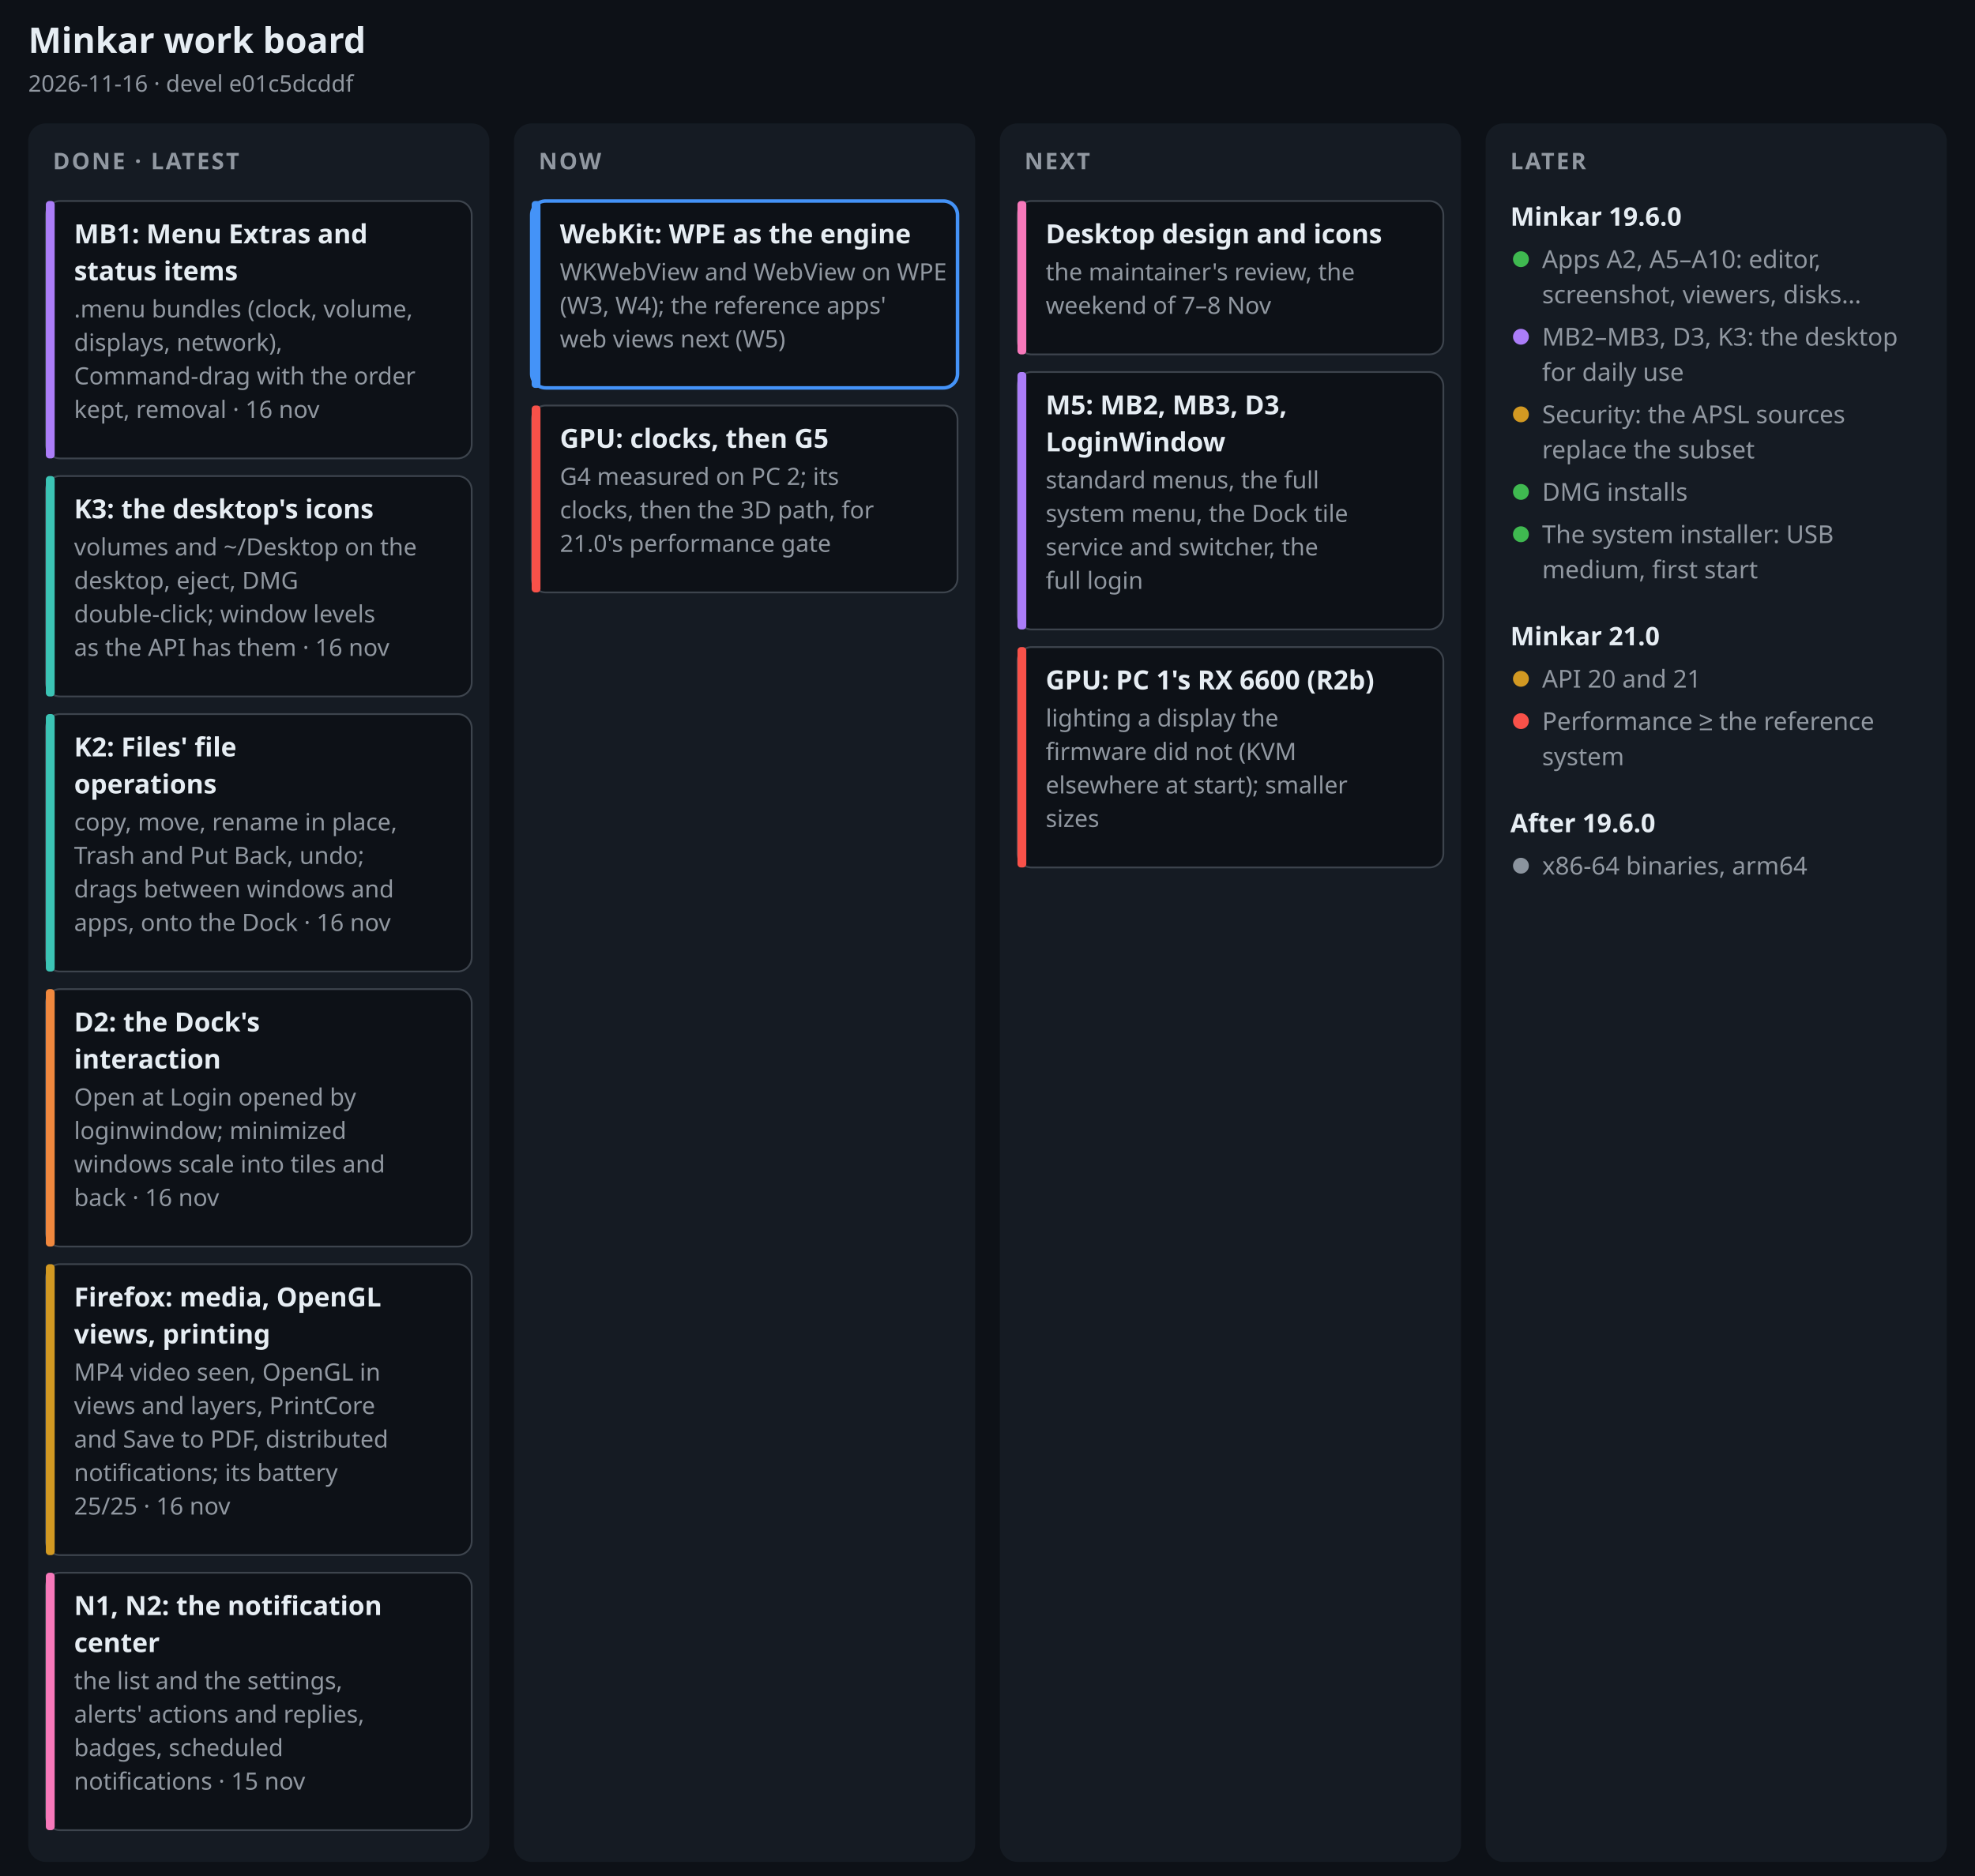
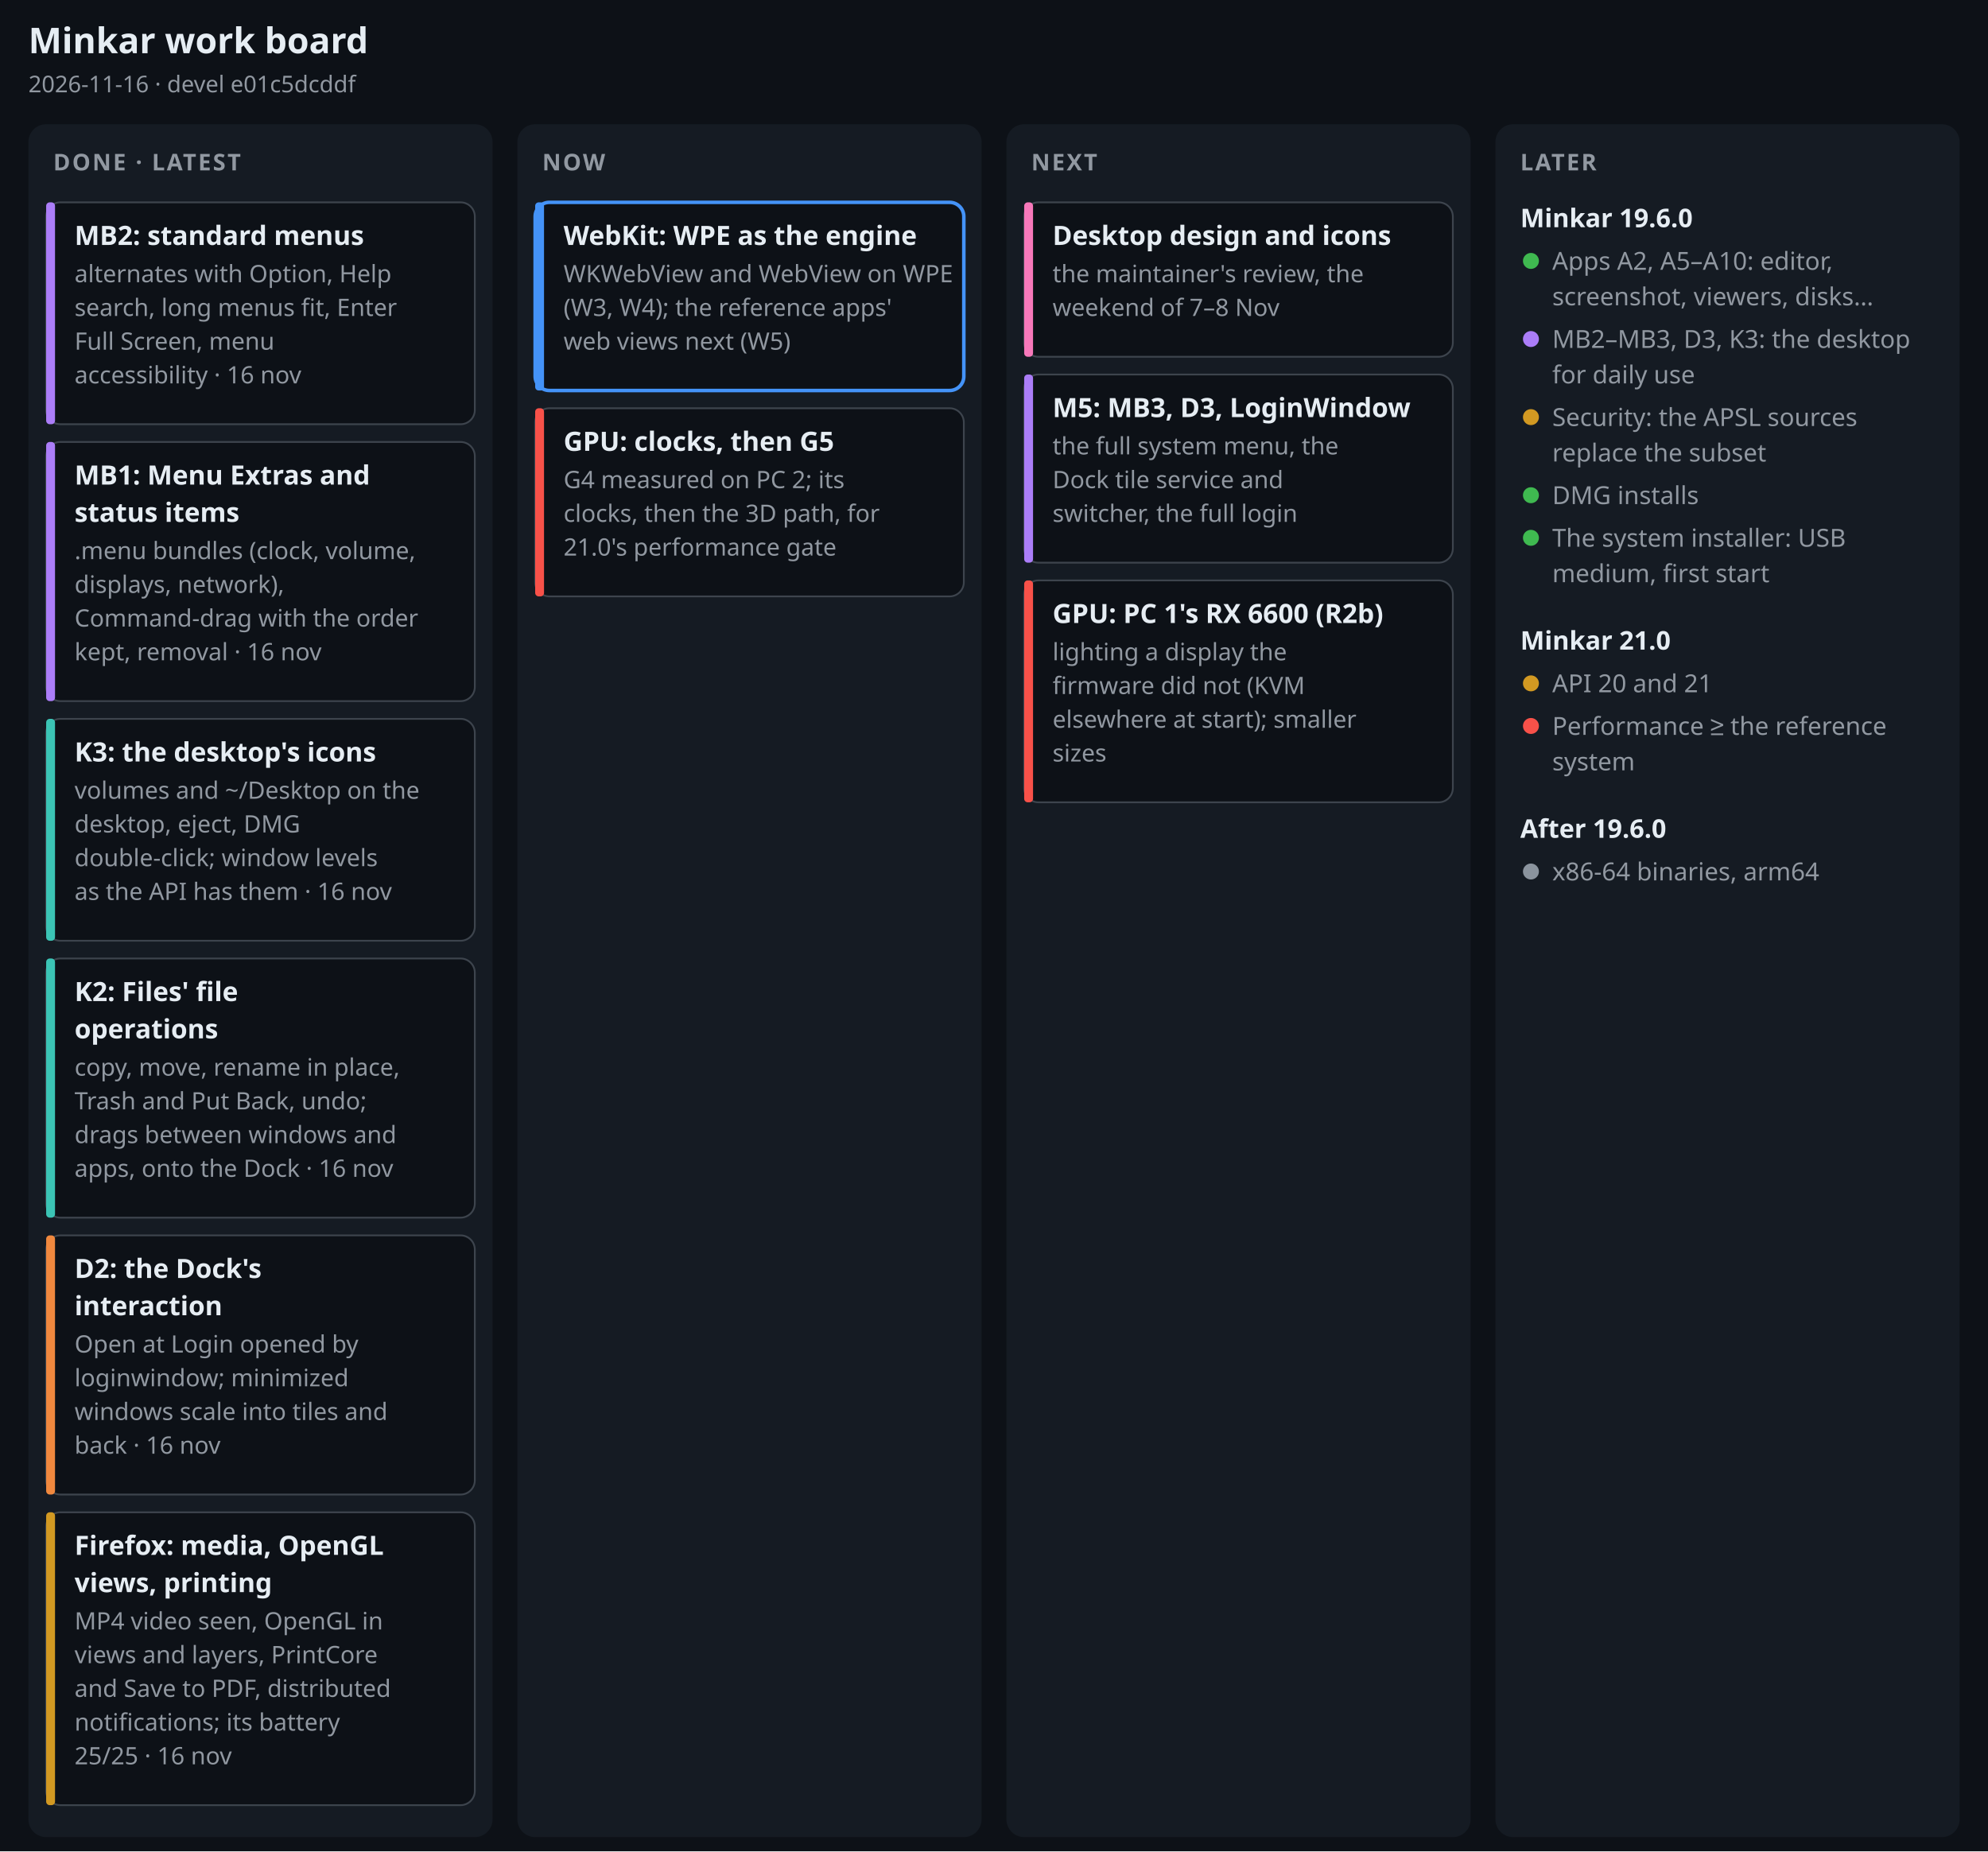
- <svg xmlns="http://www.w3.org/2000/svg" width="1120" height="1064" viewBox="0 0 1120 1064" font-family="-apple-system, BlinkMacSystemFont, 'Segoe UI', 'Noto Sans', Helvetica, Arial, sans-serif" role="img" aria-label="Minkar work board, 2026-11-16">
-   <rect width="1120" height="1064" fill="#0d1117" />
+ <svg xmlns="http://www.w3.org/2000/svg" width="1120" height="1043" viewBox="0 0 1120 1043" font-family="-apple-system, BlinkMacSystemFont, 'Segoe UI', 'Noto Sans', Helvetica, Arial, sans-serif" role="img" aria-label="Minkar work board, 2026-11-16">
+   <rect width="1120" height="1043" fill="#0d1117" />
  <text x="16" y="30" font-size="20" font-weight="700" fill="#e6edf3" text-anchor="start">Minkar work board</text>
  <text x="16" y="52" font-size="13" font-weight="400" fill="#9198a1" text-anchor="start">2026-11-16 · devel e01c5dcddf</text>
-   <rect x="16" y="70" width="261.5" height="986" rx="10" fill="#151b23" />
+   <rect x="16" y="70" width="261.5" height="965" rx="10" fill="#151b23" />
  <text x="30" y="96" font-size="13" font-weight="700" fill="#9198a1" text-anchor="start" letter-spacing=".08em">DONE · LATEST</text>
-   <rect x="26" y="114" width="241.5" height="146" rx="8" fill="#0d1117" stroke="#3d444d" stroke-width="1" />
-   <rect x="26" y="114" width="5" height="146" rx="2" fill="#ab7df8" />
-   <text x="42" y="138" font-size="15" font-weight="650" fill="#e6edf3" text-anchor="start">MB1: Menu Extras and</text>
-   <text x="42" y="159" font-size="15" font-weight="650" fill="#e6edf3" text-anchor="start">status items</text>
-   <text x="42" y="180" font-size="13.5" font-weight="400" fill="#9198a1" text-anchor="start">.menu bundles (clock, volume,</text>
-   <text x="42" y="199" font-size="13.5" font-weight="400" fill="#9198a1" text-anchor="start">displays, network),</text>
-   <text x="42" y="218" font-size="13.5" font-weight="400" fill="#9198a1" text-anchor="start">Command-drag with the order</text>
-   <text x="42" y="237" font-size="13.5" font-weight="400" fill="#9198a1" text-anchor="start">kept, removal · 16 nov</text>
-   <rect x="26" y="270" width="241.5" height="125" rx="8" fill="#0d1117" stroke="#3d444d" stroke-width="1" />
-   <rect x="26" y="270" width="5" height="125" rx="2" fill="#3bc4b5" />
-   <text x="42" y="294" font-size="15" font-weight="650" fill="#e6edf3" text-anchor="start">K3: the desktop's icons</text>
-   <text x="42" y="315" font-size="13.5" font-weight="400" fill="#9198a1" text-anchor="start">volumes and ~/Desktop on the</text>
-   <text x="42" y="334" font-size="13.5" font-weight="400" fill="#9198a1" text-anchor="start">desktop, eject, DMG</text>
-   <text x="42" y="353" font-size="13.5" font-weight="400" fill="#9198a1" text-anchor="start">double-click; window levels</text>
-   <text x="42" y="372" font-size="13.5" font-weight="400" fill="#9198a1" text-anchor="start">as the API has them · 16 nov</text>
-   <rect x="26" y="405" width="241.5" height="146" rx="8" fill="#0d1117" stroke="#3d444d" stroke-width="1" />
-   <rect x="26" y="405" width="5" height="146" rx="2" fill="#3bc4b5" />
-   <text x="42" y="429" font-size="15" font-weight="650" fill="#e6edf3" text-anchor="start">K2: Files' file</text>
-   <text x="42" y="450" font-size="15" font-weight="650" fill="#e6edf3" text-anchor="start">operations</text>
-   <text x="42" y="471" font-size="13.5" font-weight="400" fill="#9198a1" text-anchor="start">copy, move, rename in place,</text>
-   <text x="42" y="490" font-size="13.5" font-weight="400" fill="#9198a1" text-anchor="start">Trash and Put Back, undo;</text>
-   <text x="42" y="509" font-size="13.5" font-weight="400" fill="#9198a1" text-anchor="start">drags between windows and</text>
-   <text x="42" y="528" font-size="13.5" font-weight="400" fill="#9198a1" text-anchor="start">apps, onto the Dock · 16 nov</text>
-   <rect x="26" y="561" width="241.5" height="146" rx="8" fill="#0d1117" stroke="#3d444d" stroke-width="1" />
-   <rect x="26" y="561" width="5" height="146" rx="2" fill="#f0883e" />
-   <text x="42" y="585" font-size="15" font-weight="650" fill="#e6edf3" text-anchor="start">D2: the Dock's</text>
-   <text x="42" y="606" font-size="15" font-weight="650" fill="#e6edf3" text-anchor="start">interaction</text>
-   <text x="42" y="627" font-size="13.5" font-weight="400" fill="#9198a1" text-anchor="start">Open at Login opened by</text>
-   <text x="42" y="646" font-size="13.5" font-weight="400" fill="#9198a1" text-anchor="start">loginwindow; minimized</text>
-   <text x="42" y="665" font-size="13.5" font-weight="400" fill="#9198a1" text-anchor="start">windows scale into tiles and</text>
-   <text x="42" y="684" font-size="13.5" font-weight="400" fill="#9198a1" text-anchor="start">back · 16 nov</text>
-   <rect x="26" y="717" width="241.5" height="165" rx="8" fill="#0d1117" stroke="#3d444d" stroke-width="1" />
-   <rect x="26" y="717" width="5" height="165" rx="2" fill="#d29922" />
-   <text x="42" y="741" font-size="15" font-weight="650" fill="#e6edf3" text-anchor="start">Firefox: media, OpenGL</text>
-   <text x="42" y="762" font-size="15" font-weight="650" fill="#e6edf3" text-anchor="start">views, printing</text>
-   <text x="42" y="783" font-size="13.5" font-weight="400" fill="#9198a1" text-anchor="start">MP4 video seen, OpenGL in</text>
-   <text x="42" y="802" font-size="13.5" font-weight="400" fill="#9198a1" text-anchor="start">views and layers, PrintCore</text>
-   <text x="42" y="821" font-size="13.5" font-weight="400" fill="#9198a1" text-anchor="start">and Save to PDF, distributed</text>
-   <text x="42" y="840" font-size="13.5" font-weight="400" fill="#9198a1" text-anchor="start">notifications; its battery</text>
-   <text x="42" y="859" font-size="13.5" font-weight="400" fill="#9198a1" text-anchor="start">25/25 · 16 nov</text>
-   <rect x="26" y="892" width="241.5" height="146" rx="8" fill="#0d1117" stroke="#3d444d" stroke-width="1" />
-   <rect x="26" y="892" width="5" height="146" rx="2" fill="#f778ba" />
-   <text x="42" y="916" font-size="15" font-weight="650" fill="#e6edf3" text-anchor="start">N1, N2: the notification</text>
-   <text x="42" y="937" font-size="15" font-weight="650" fill="#e6edf3" text-anchor="start">center</text>
-   <text x="42" y="958" font-size="13.5" font-weight="400" fill="#9198a1" text-anchor="start">the list and the settings,</text>
-   <text x="42" y="977" font-size="13.5" font-weight="400" fill="#9198a1" text-anchor="start">alerts' actions and replies,</text>
-   <text x="42" y="996" font-size="13.5" font-weight="400" fill="#9198a1" text-anchor="start">badges, scheduled</text>
-   <text x="42" y="1015" font-size="13.5" font-weight="400" fill="#9198a1" text-anchor="start">notifications · 15 nov</text>
-   <rect x="291.5" y="70" width="261.5" height="986" rx="10" fill="#151b23" />
+   <rect x="26" y="114" width="241.5" height="125" rx="8" fill="#0d1117" stroke="#3d444d" stroke-width="1" />
+   <rect x="26" y="114" width="5" height="125" rx="2" fill="#ab7df8" />
+   <text x="42" y="138" font-size="15" font-weight="650" fill="#e6edf3" text-anchor="start">MB2: standard menus</text>
+   <text x="42" y="159" font-size="13.5" font-weight="400" fill="#9198a1" text-anchor="start">alternates with Option, Help</text>
+   <text x="42" y="178" font-size="13.5" font-weight="400" fill="#9198a1" text-anchor="start">search, long menus fit, Enter</text>
+   <text x="42" y="197" font-size="13.5" font-weight="400" fill="#9198a1" text-anchor="start">Full Screen, menu</text>
+   <text x="42" y="216" font-size="13.5" font-weight="400" fill="#9198a1" text-anchor="start">accessibility · 16 nov</text>
+   <rect x="26" y="249" width="241.5" height="146" rx="8" fill="#0d1117" stroke="#3d444d" stroke-width="1" />
+   <rect x="26" y="249" width="5" height="146" rx="2" fill="#ab7df8" />
+   <text x="42" y="273" font-size="15" font-weight="650" fill="#e6edf3" text-anchor="start">MB1: Menu Extras and</text>
+   <text x="42" y="294" font-size="15" font-weight="650" fill="#e6edf3" text-anchor="start">status items</text>
+   <text x="42" y="315" font-size="13.5" font-weight="400" fill="#9198a1" text-anchor="start">.menu bundles (clock, volume,</text>
+   <text x="42" y="334" font-size="13.5" font-weight="400" fill="#9198a1" text-anchor="start">displays, network),</text>
+   <text x="42" y="353" font-size="13.5" font-weight="400" fill="#9198a1" text-anchor="start">Command-drag with the order</text>
+   <text x="42" y="372" font-size="13.5" font-weight="400" fill="#9198a1" text-anchor="start">kept, removal · 16 nov</text>
+   <rect x="26" y="405" width="241.5" height="125" rx="8" fill="#0d1117" stroke="#3d444d" stroke-width="1" />
+   <rect x="26" y="405" width="5" height="125" rx="2" fill="#3bc4b5" />
+   <text x="42" y="429" font-size="15" font-weight="650" fill="#e6edf3" text-anchor="start">K3: the desktop's icons</text>
+   <text x="42" y="450" font-size="13.5" font-weight="400" fill="#9198a1" text-anchor="start">volumes and ~/Desktop on the</text>
+   <text x="42" y="469" font-size="13.5" font-weight="400" fill="#9198a1" text-anchor="start">desktop, eject, DMG</text>
+   <text x="42" y="488" font-size="13.5" font-weight="400" fill="#9198a1" text-anchor="start">double-click; window levels</text>
+   <text x="42" y="507" font-size="13.5" font-weight="400" fill="#9198a1" text-anchor="start">as the API has them · 16 nov</text>
+   <rect x="26" y="540" width="241.5" height="146" rx="8" fill="#0d1117" stroke="#3d444d" stroke-width="1" />
+   <rect x="26" y="540" width="5" height="146" rx="2" fill="#3bc4b5" />
+   <text x="42" y="564" font-size="15" font-weight="650" fill="#e6edf3" text-anchor="start">K2: Files' file</text>
+   <text x="42" y="585" font-size="15" font-weight="650" fill="#e6edf3" text-anchor="start">operations</text>
+   <text x="42" y="606" font-size="13.5" font-weight="400" fill="#9198a1" text-anchor="start">copy, move, rename in place,</text>
+   <text x="42" y="625" font-size="13.5" font-weight="400" fill="#9198a1" text-anchor="start">Trash and Put Back, undo;</text>
+   <text x="42" y="644" font-size="13.5" font-weight="400" fill="#9198a1" text-anchor="start">drags between windows and</text>
+   <text x="42" y="663" font-size="13.5" font-weight="400" fill="#9198a1" text-anchor="start">apps, onto the Dock · 16 nov</text>
+   <rect x="26" y="696" width="241.5" height="146" rx="8" fill="#0d1117" stroke="#3d444d" stroke-width="1" />
+   <rect x="26" y="696" width="5" height="146" rx="2" fill="#f0883e" />
+   <text x="42" y="720" font-size="15" font-weight="650" fill="#e6edf3" text-anchor="start">D2: the Dock's</text>
+   <text x="42" y="741" font-size="15" font-weight="650" fill="#e6edf3" text-anchor="start">interaction</text>
+   <text x="42" y="762" font-size="13.5" font-weight="400" fill="#9198a1" text-anchor="start">Open at Login opened by</text>
+   <text x="42" y="781" font-size="13.5" font-weight="400" fill="#9198a1" text-anchor="start">loginwindow; minimized</text>
+   <text x="42" y="800" font-size="13.5" font-weight="400" fill="#9198a1" text-anchor="start">windows scale into tiles and</text>
+   <text x="42" y="819" font-size="13.5" font-weight="400" fill="#9198a1" text-anchor="start">back · 16 nov</text>
+   <rect x="26" y="852" width="241.5" height="165" rx="8" fill="#0d1117" stroke="#3d444d" stroke-width="1" />
+   <rect x="26" y="852" width="5" height="165" rx="2" fill="#d29922" />
+   <text x="42" y="876" font-size="15" font-weight="650" fill="#e6edf3" text-anchor="start">Firefox: media, OpenGL</text>
+   <text x="42" y="897" font-size="15" font-weight="650" fill="#e6edf3" text-anchor="start">views, printing</text>
+   <text x="42" y="918" font-size="13.5" font-weight="400" fill="#9198a1" text-anchor="start">MP4 video seen, OpenGL in</text>
+   <text x="42" y="937" font-size="13.5" font-weight="400" fill="#9198a1" text-anchor="start">views and layers, PrintCore</text>
+   <text x="42" y="956" font-size="13.5" font-weight="400" fill="#9198a1" text-anchor="start">and Save to PDF, distributed</text>
+   <text x="42" y="975" font-size="13.5" font-weight="400" fill="#9198a1" text-anchor="start">notifications; its battery</text>
+   <text x="42" y="994" font-size="13.5" font-weight="400" fill="#9198a1" text-anchor="start">25/25 · 16 nov</text>
+   <rect x="291.5" y="70" width="261.5" height="965" rx="10" fill="#151b23" />
  <text x="305.5" y="96" font-size="13" font-weight="700" fill="#9198a1" text-anchor="start" letter-spacing=".08em">NOW</text>
  <rect x="301.5" y="114" width="241.5" height="106" rx="8" fill="#0d1117" stroke="#4493f8" stroke-width="2" />
  <rect x="301.5" y="114" width="5" height="106" rx="2" fill="#4493f8" />
  <text x="317.5" y="138" font-size="15" font-weight="650" fill="#e6edf3" text-anchor="start">WebKit: WPE as the engine</text>
  <text x="317.5" y="159" font-size="13.5" font-weight="400" fill="#9198a1" text-anchor="start">WKWebView and WebView on WPE</text>
  <text x="317.5" y="178" font-size="13.5" font-weight="400" fill="#9198a1" text-anchor="start">(W3, W4); the reference apps'</text>
  <text x="317.5" y="197" font-size="13.5" font-weight="400" fill="#9198a1" text-anchor="start">web views next (W5)</text>
  <rect x="301.5" y="230" width="241.5" height="106" rx="8" fill="#0d1117" stroke="#3d444d" stroke-width="1" />
  <rect x="301.5" y="230" width="5" height="106" rx="2" fill="#f85149" />
  <text x="317.5" y="254" font-size="15" font-weight="650" fill="#e6edf3" text-anchor="start">GPU: clocks, then G5</text>
  <text x="317.5" y="275" font-size="13.5" font-weight="400" fill="#9198a1" text-anchor="start">G4 measured on PC 2; its</text>
  <text x="317.5" y="294" font-size="13.5" font-weight="400" fill="#9198a1" text-anchor="start">clocks, then the 3D path, for</text>
  <text x="317.5" y="313" font-size="13.5" font-weight="400" fill="#9198a1" text-anchor="start">21.0's performance gate</text>
-   <rect x="567" y="70" width="261.5" height="986" rx="10" fill="#151b23" />
+   <rect x="567" y="70" width="261.5" height="965" rx="10" fill="#151b23" />
  <text x="581" y="96" font-size="13" font-weight="700" fill="#9198a1" text-anchor="start" letter-spacing=".08em">NEXT</text>
  <rect x="577" y="114" width="241.5" height="87" rx="8" fill="#0d1117" stroke="#3d444d" stroke-width="1" />
  <rect x="577" y="114" width="5" height="87" rx="2" fill="#f778ba" />
  <text x="593" y="138" font-size="15" font-weight="650" fill="#e6edf3" text-anchor="start">Desktop design and icons</text>
  <text x="593" y="159" font-size="13.5" font-weight="400" fill="#9198a1" text-anchor="start">the maintainer's review, the</text>
  <text x="593" y="178" font-size="13.5" font-weight="400" fill="#9198a1" text-anchor="start">weekend of 7–8 Nov</text>
-   <rect x="577" y="211" width="241.5" height="146" rx="8" fill="#0d1117" stroke="#3d444d" stroke-width="1" />
-   <rect x="577" y="211" width="5" height="146" rx="2" fill="#ab7df8" />
-   <text x="593" y="235" font-size="15" font-weight="650" fill="#e6edf3" text-anchor="start">M5: MB2, MB3, D3,</text>
-   <text x="593" y="256" font-size="15" font-weight="650" fill="#e6edf3" text-anchor="start">LoginWindow</text>
-   <text x="593" y="277" font-size="13.5" font-weight="400" fill="#9198a1" text-anchor="start">standard menus, the full</text>
-   <text x="593" y="296" font-size="13.5" font-weight="400" fill="#9198a1" text-anchor="start">system menu, the Dock tile</text>
-   <text x="593" y="315" font-size="13.5" font-weight="400" fill="#9198a1" text-anchor="start">service and switcher, the</text>
-   <text x="593" y="334" font-size="13.5" font-weight="400" fill="#9198a1" text-anchor="start">full login</text>
-   <rect x="577" y="367" width="241.5" height="125" rx="8" fill="#0d1117" stroke="#3d444d" stroke-width="1" />
-   <rect x="577" y="367" width="5" height="125" rx="2" fill="#f85149" />
-   <text x="593" y="391" font-size="15" font-weight="650" fill="#e6edf3" text-anchor="start">GPU: PC 1's RX 6600 (R2b)</text>
-   <text x="593" y="412" font-size="13.5" font-weight="400" fill="#9198a1" text-anchor="start">lighting a display the</text>
-   <text x="593" y="431" font-size="13.5" font-weight="400" fill="#9198a1" text-anchor="start">firmware did not (KVM</text>
-   <text x="593" y="450" font-size="13.5" font-weight="400" fill="#9198a1" text-anchor="start">elsewhere at start); smaller</text>
-   <text x="593" y="469" font-size="13.5" font-weight="400" fill="#9198a1" text-anchor="start">sizes</text>
-   <rect x="842.5" y="70" width="261.5" height="986" rx="10" fill="#151b23" />
+   <rect x="577" y="211" width="241.5" height="106" rx="8" fill="#0d1117" stroke="#3d444d" stroke-width="1" />
+   <rect x="577" y="211" width="5" height="106" rx="2" fill="#ab7df8" />
+   <text x="593" y="235" font-size="15" font-weight="650" fill="#e6edf3" text-anchor="start">M5: MB3, D3, LoginWindow</text>
+   <text x="593" y="256" font-size="13.5" font-weight="400" fill="#9198a1" text-anchor="start">the full system menu, the</text>
+   <text x="593" y="275" font-size="13.5" font-weight="400" fill="#9198a1" text-anchor="start">Dock tile service and</text>
+   <text x="593" y="294" font-size="13.5" font-weight="400" fill="#9198a1" text-anchor="start">switcher, the full login</text>
+   <rect x="577" y="327" width="241.5" height="125" rx="8" fill="#0d1117" stroke="#3d444d" stroke-width="1" />
+   <rect x="577" y="327" width="5" height="125" rx="2" fill="#f85149" />
+   <text x="593" y="351" font-size="15" font-weight="650" fill="#e6edf3" text-anchor="start">GPU: PC 1's RX 6600 (R2b)</text>
+   <text x="593" y="372" font-size="13.5" font-weight="400" fill="#9198a1" text-anchor="start">lighting a display the</text>
+   <text x="593" y="391" font-size="13.5" font-weight="400" fill="#9198a1" text-anchor="start">firmware did not (KVM</text>
+   <text x="593" y="410" font-size="13.5" font-weight="400" fill="#9198a1" text-anchor="start">elsewhere at start); smaller</text>
+   <text x="593" y="429" font-size="13.5" font-weight="400" fill="#9198a1" text-anchor="start">sizes</text>
+   <rect x="842.5" y="70" width="261.5" height="965" rx="10" fill="#151b23" />
  <text x="856.5" y="96" font-size="13" font-weight="700" fill="#9198a1" text-anchor="start" letter-spacing=".08em">LATER</text>
  <text x="856.5" y="128" font-size="14.5" font-weight="700" fill="#e6edf3" text-anchor="start">Minkar 19.6.0</text>
  <circle cx="862.5" cy="147" r="4.5" fill="#3fb950" />
  <text x="874.5" y="152" font-size="14" font-weight="400" fill="#9198a1" text-anchor="start">Apps A2, A5–A10: editor,</text>
  <text x="874.5" y="172" font-size="14" font-weight="400" fill="#9198a1" text-anchor="start">screenshot, viewers, disks…</text>
  <circle cx="862.5" cy="191" r="4.5" fill="#ab7df8" />
  <text x="874.5" y="196" font-size="14" font-weight="400" fill="#9198a1" text-anchor="start">MB2–MB3, D3, K3: the desktop</text>
  <text x="874.5" y="216" font-size="14" font-weight="400" fill="#9198a1" text-anchor="start">for daily use</text>
  <circle cx="862.5" cy="235" r="4.5" fill="#d29922" />
  <text x="874.5" y="240" font-size="14" font-weight="400" fill="#9198a1" text-anchor="start">Security: the APSL sources</text>
  <text x="874.5" y="260" font-size="14" font-weight="400" fill="#9198a1" text-anchor="start">replace the subset</text>
  <circle cx="862.5" cy="279" r="4.5" fill="#3fb950" />
  <text x="874.5" y="284" font-size="14" font-weight="400" fill="#9198a1" text-anchor="start">DMG installs</text>
  <circle cx="862.5" cy="303" r="4.5" fill="#3fb950" />
  <text x="874.5" y="308" font-size="14" font-weight="400" fill="#9198a1" text-anchor="start">The system installer: USB</text>
  <text x="874.5" y="328" font-size="14" font-weight="400" fill="#9198a1" text-anchor="start">medium, first start</text>
  <text x="856.5" y="366" font-size="14.5" font-weight="700" fill="#e6edf3" text-anchor="start">Minkar 21.0</text>
  <circle cx="862.5" cy="385" r="4.5" fill="#d29922" />
  <text x="874.5" y="390" font-size="14" font-weight="400" fill="#9198a1" text-anchor="start">API 20 and 21</text>
  <circle cx="862.5" cy="409" r="4.5" fill="#f85149" />
  <text x="874.5" y="414" font-size="14" font-weight="400" fill="#9198a1" text-anchor="start">Performance ≥ the reference</text>
  <text x="874.5" y="434" font-size="14" font-weight="400" fill="#9198a1" text-anchor="start">system</text>
  <text x="856.5" y="472" font-size="14.5" font-weight="700" fill="#e6edf3" text-anchor="start">After 19.6.0</text>
  <circle cx="862.5" cy="491" r="4.5" fill="#8b949e" />
  <text x="874.5" y="496" font-size="14" font-weight="400" fill="#9198a1" text-anchor="start">x86-64 binaries, arm64</text>
</svg>
